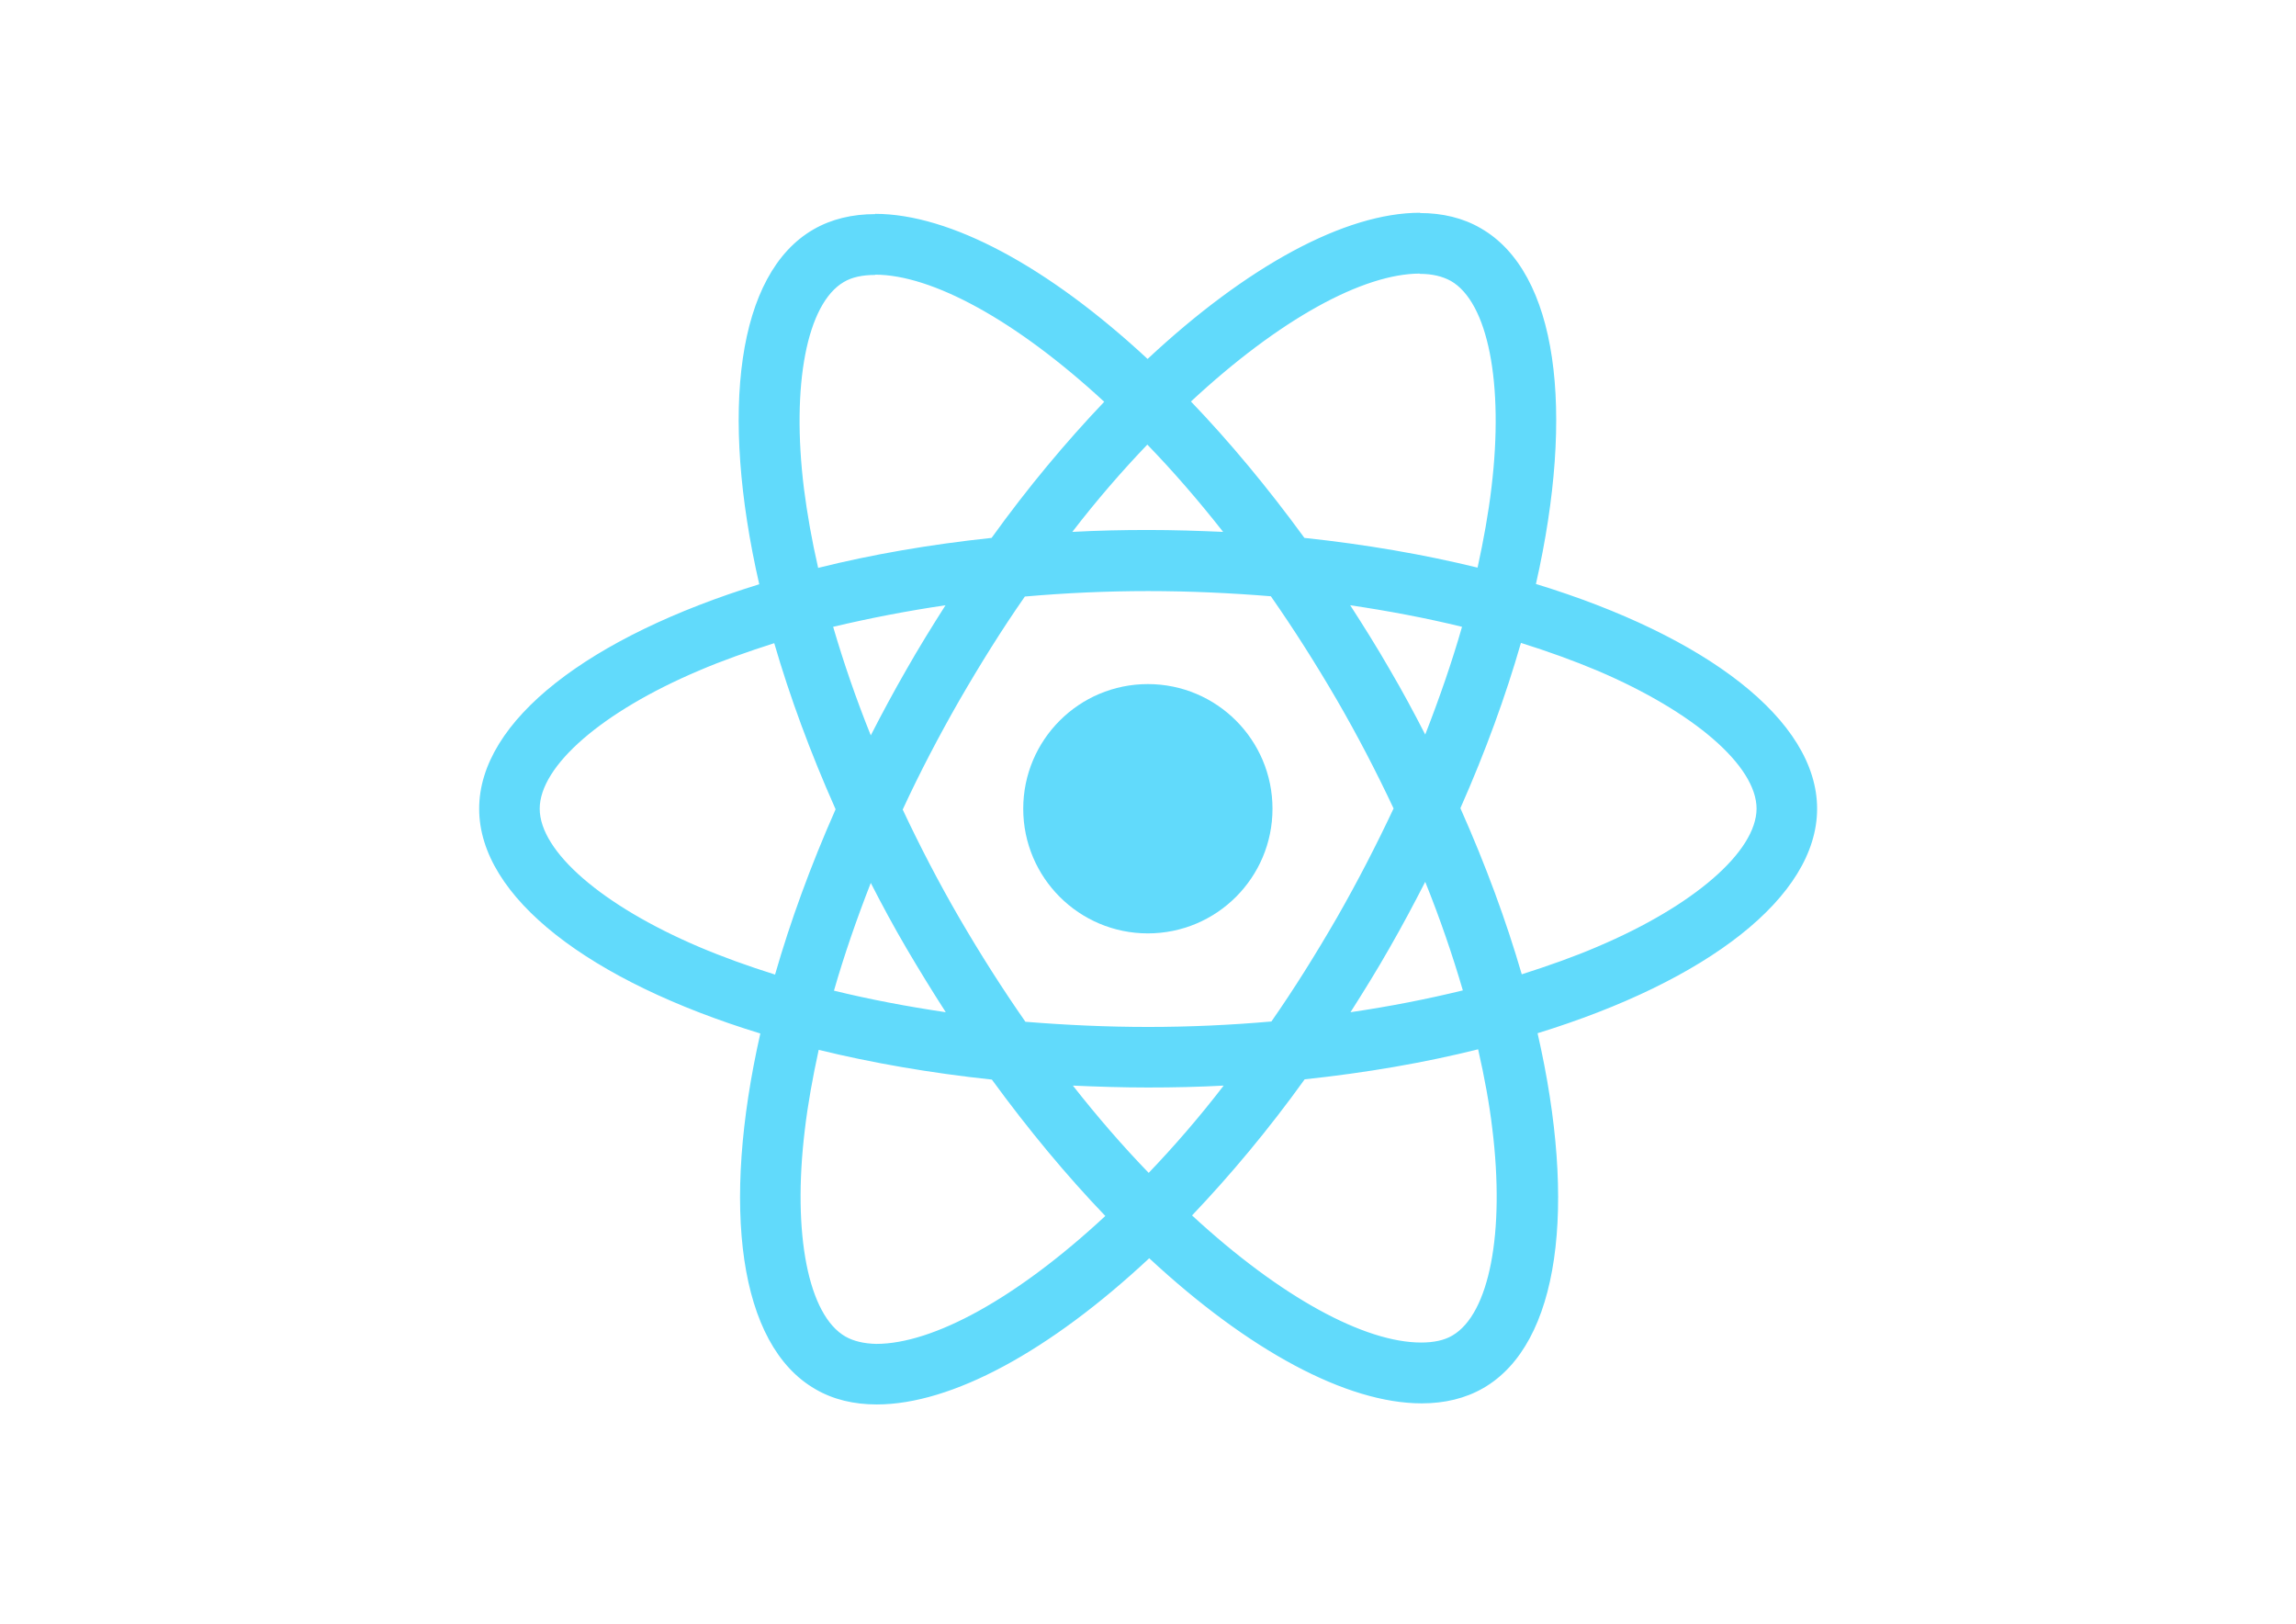
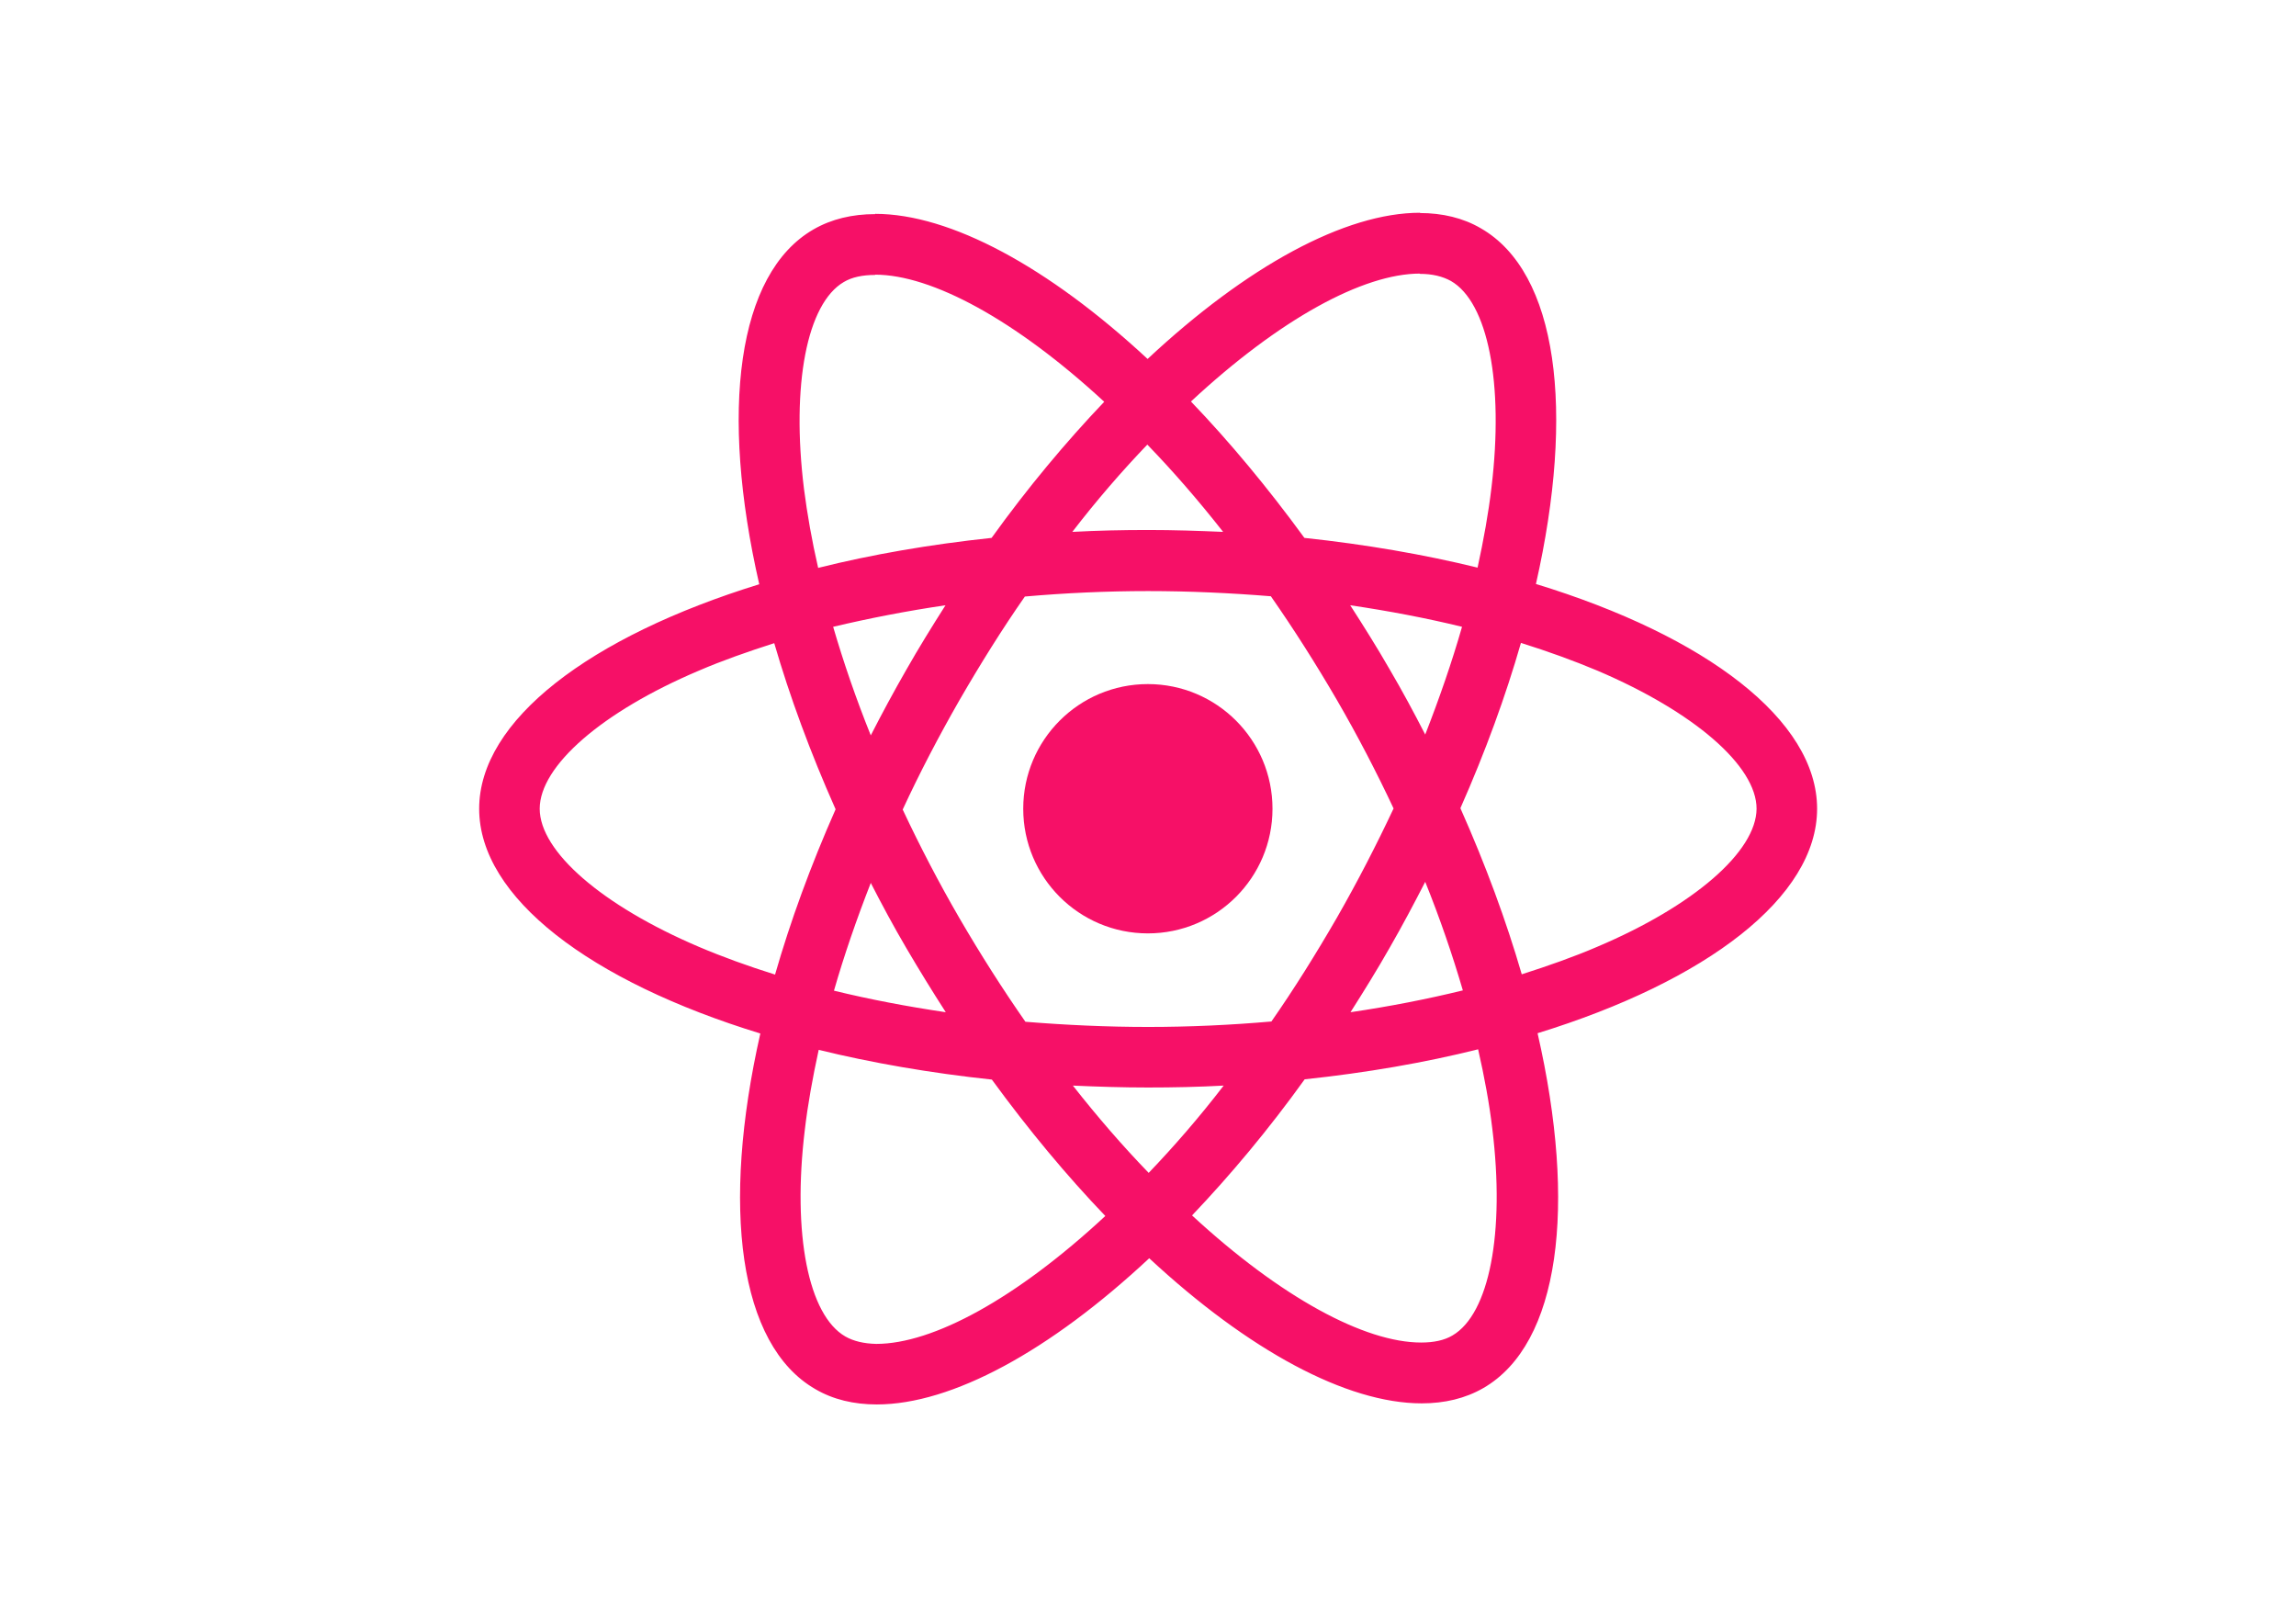
<svg xmlns="http://www.w3.org/2000/svg" viewBox="0 0 841.9 595.3">
-   <g fill="#61DAFB">
+   <g fill="#F61067">
    <path d="M666.3 296.5c0-32.5-40.7-63.3-103.1-82.4 14.4-63.6 8-114.2-20.2-130.4-6.5-3.8-14.1-5.6-22.4-5.6v22.3c4.6 0 8.3.9 11.4 2.6 13.6 7.8 19.5 37.5 14.9 75.7-1.1 9.4-2.9 19.3-5.1 29.4-19.6-4.8-41-8.5-63.5-10.9-13.5-18.5-27.5-35.3-41.6-50 32.6-30.3 63.2-46.9 84-46.9V78c-27.5 0-63.5 19.6-99.9 53.6-36.4-33.8-72.4-53.2-99.9-53.2v22.3c20.7 0 51.4 16.5 84 46.6-14 14.7-28 31.4-41.3 49.9-22.6 2.4-44 6.1-63.6 11-2.3-10-4-19.7-5.2-29-4.7-38.2 1.1-67.9 14.6-75.8 3-1.8 6.9-2.6 11.5-2.6V78.5c-8.4 0-16 1.8-22.6 5.6-28.1 16.2-34.4 66.7-19.9 130.1-62.2 19.2-102.7 49.9-102.7 82.3 0 32.5 40.7 63.3 103.1 82.4-14.4 63.6-8 114.2 20.2 130.4 6.5 3.8 14.1 5.6 22.5 5.6 27.5 0 63.5-19.6 99.9-53.6 36.4 33.8 72.4 53.2 99.9 53.2 8.4 0 16-1.8 22.6-5.6 28.1-16.2 34.4-66.7 19.9-130.1 62-19.1 102.5-49.9 102.5-82.3zm-130.2-66.7c-3.7 12.9-8.3 26.2-13.5 39.5-4.1-8-8.4-16-13.1-24-4.6-8-9.5-15.8-14.4-23.4 14.2 2.1 27.9 4.7 41 7.9zm-45.8 106.5c-7.8 13.5-15.8 26.3-24.1 38.2-14.9 1.3-30 2-45.2 2-15.1 0-30.2-.7-45-1.9-8.3-11.9-16.4-24.6-24.2-38-7.6-13.1-14.5-26.4-20.8-39.8 6.2-13.4 13.2-26.8 20.7-39.9 7.8-13.5 15.8-26.3 24.1-38.2 14.9-1.3 30-2 45.2-2 15.1 0 30.2.7 45 1.9 8.3 11.9 16.4 24.6 24.2 38 7.6 13.1 14.5 26.4 20.8 39.8-6.3 13.4-13.2 26.8-20.7 39.9zm32.3-13c5.4 13.4 10 26.8 13.8 39.8-13.1 3.2-26.9 5.9-41.2 8 4.9-7.7 9.8-15.6 14.4-23.7 4.6-8 8.9-16.1 13-24.1zM421.2 430c-9.3-9.6-18.6-20.3-27.8-32 9 .4 18.2.7 27.5.7 9.4 0 18.7-.2 27.8-.7-9 11.7-18.3 22.4-27.5 32zm-74.4-58.9c-14.2-2.1-27.9-4.7-41-7.9 3.7-12.9 8.3-26.2 13.5-39.5 4.1 8 8.4 16 13.1 24 4.7 8 9.5 15.8 14.4 23.4zM420.7 163c9.3 9.6 18.6 20.3 27.8 32-9-.4-18.2-.7-27.5-.7-9.4 0-18.7.2-27.8.7 9-11.7 18.3-22.4 27.5-32zm-74 58.9c-4.9 7.7-9.8 15.6-14.4 23.7-4.6 8-8.9 16-13 24-5.4-13.4-10-26.8-13.8-39.8 13.1-3.1 26.9-5.8 41.2-7.9zm-90.5 125.2c-35.4-15.1-58.3-34.9-58.3-50.6 0-15.7 22.9-35.6 58.3-50.6 8.6-3.7 18-7 27.7-10.1 5.7 19.6 13.2 40 22.5 60.9-9.2 20.8-16.6 41.1-22.2 60.6-9.9-3.1-19.3-6.5-28-10.2zM310 490c-13.6-7.8-19.5-37.5-14.9-75.7 1.1-9.4 2.9-19.3 5.1-29.4 19.6 4.8 41 8.5 63.5 10.9 13.5 18.5 27.5 35.3 41.6 50-32.6 30.3-63.2 46.9-84 46.9-4.5-.1-8.3-1-11.3-2.7zm237.2-76.2c4.7 38.2-1.1 67.9-14.6 75.8-3 1.8-6.9 2.6-11.5 2.6-20.7 0-51.4-16.5-84-46.6 14-14.7 28-31.4 41.3-49.9 22.6-2.4 44-6.1 63.6-11 2.3 10.1 4.1 19.8 5.2 29.1zm38.5-66.7c-8.6 3.7-18 7-27.7 10.1-5.7-19.6-13.2-40-22.5-60.9 9.2-20.8 16.6-41.1 22.2-60.6 9.9 3.1 19.3 6.5 28.1 10.2 35.4 15.1 58.3 34.9 58.3 50.6-.1 15.7-23 35.6-58.4 50.6zM320.8 78.4z" />
    <circle cx="420.9" cy="296.5" r="45.7" />
    <path d="M520.5 78.1z" />
  </g>
</svg>
